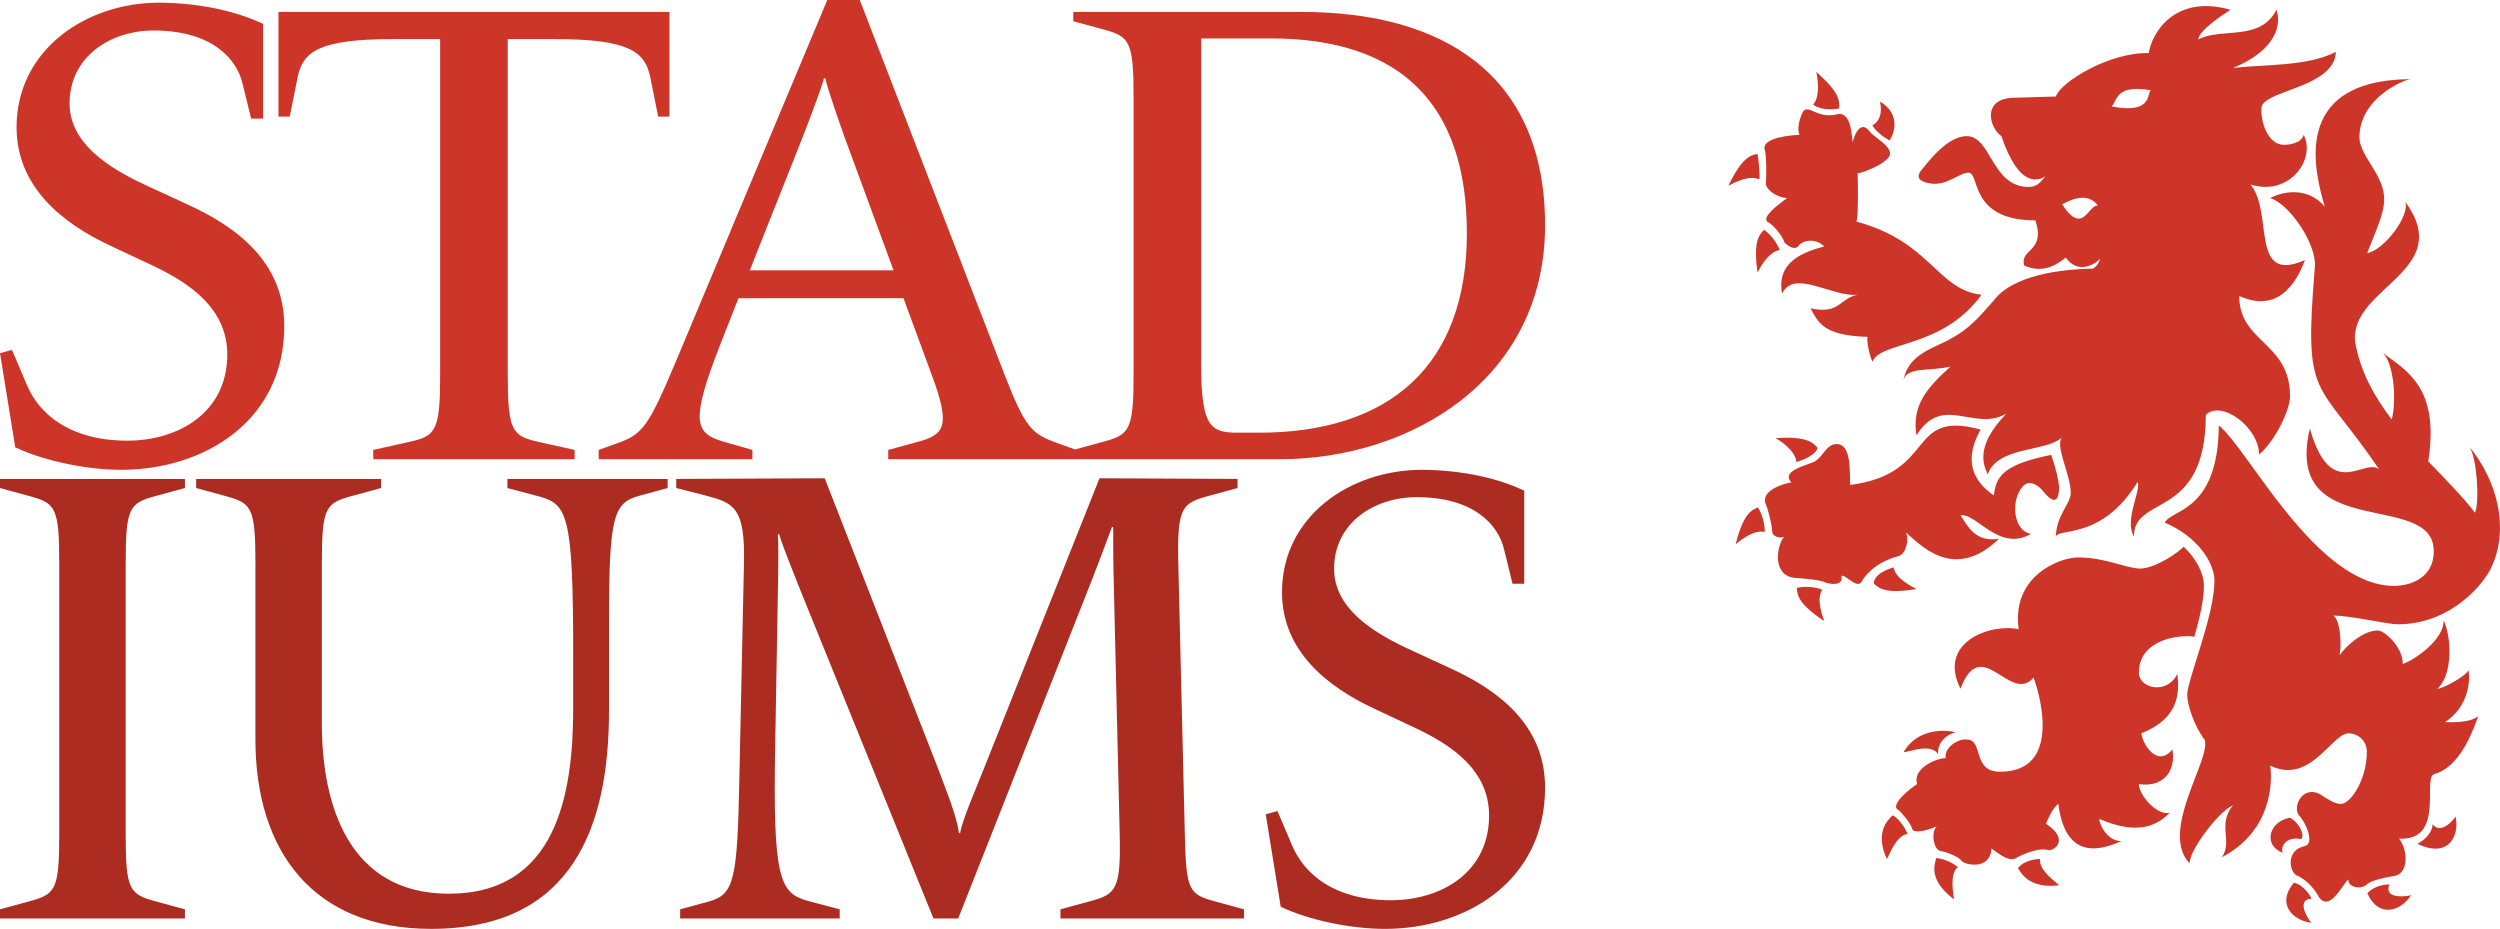
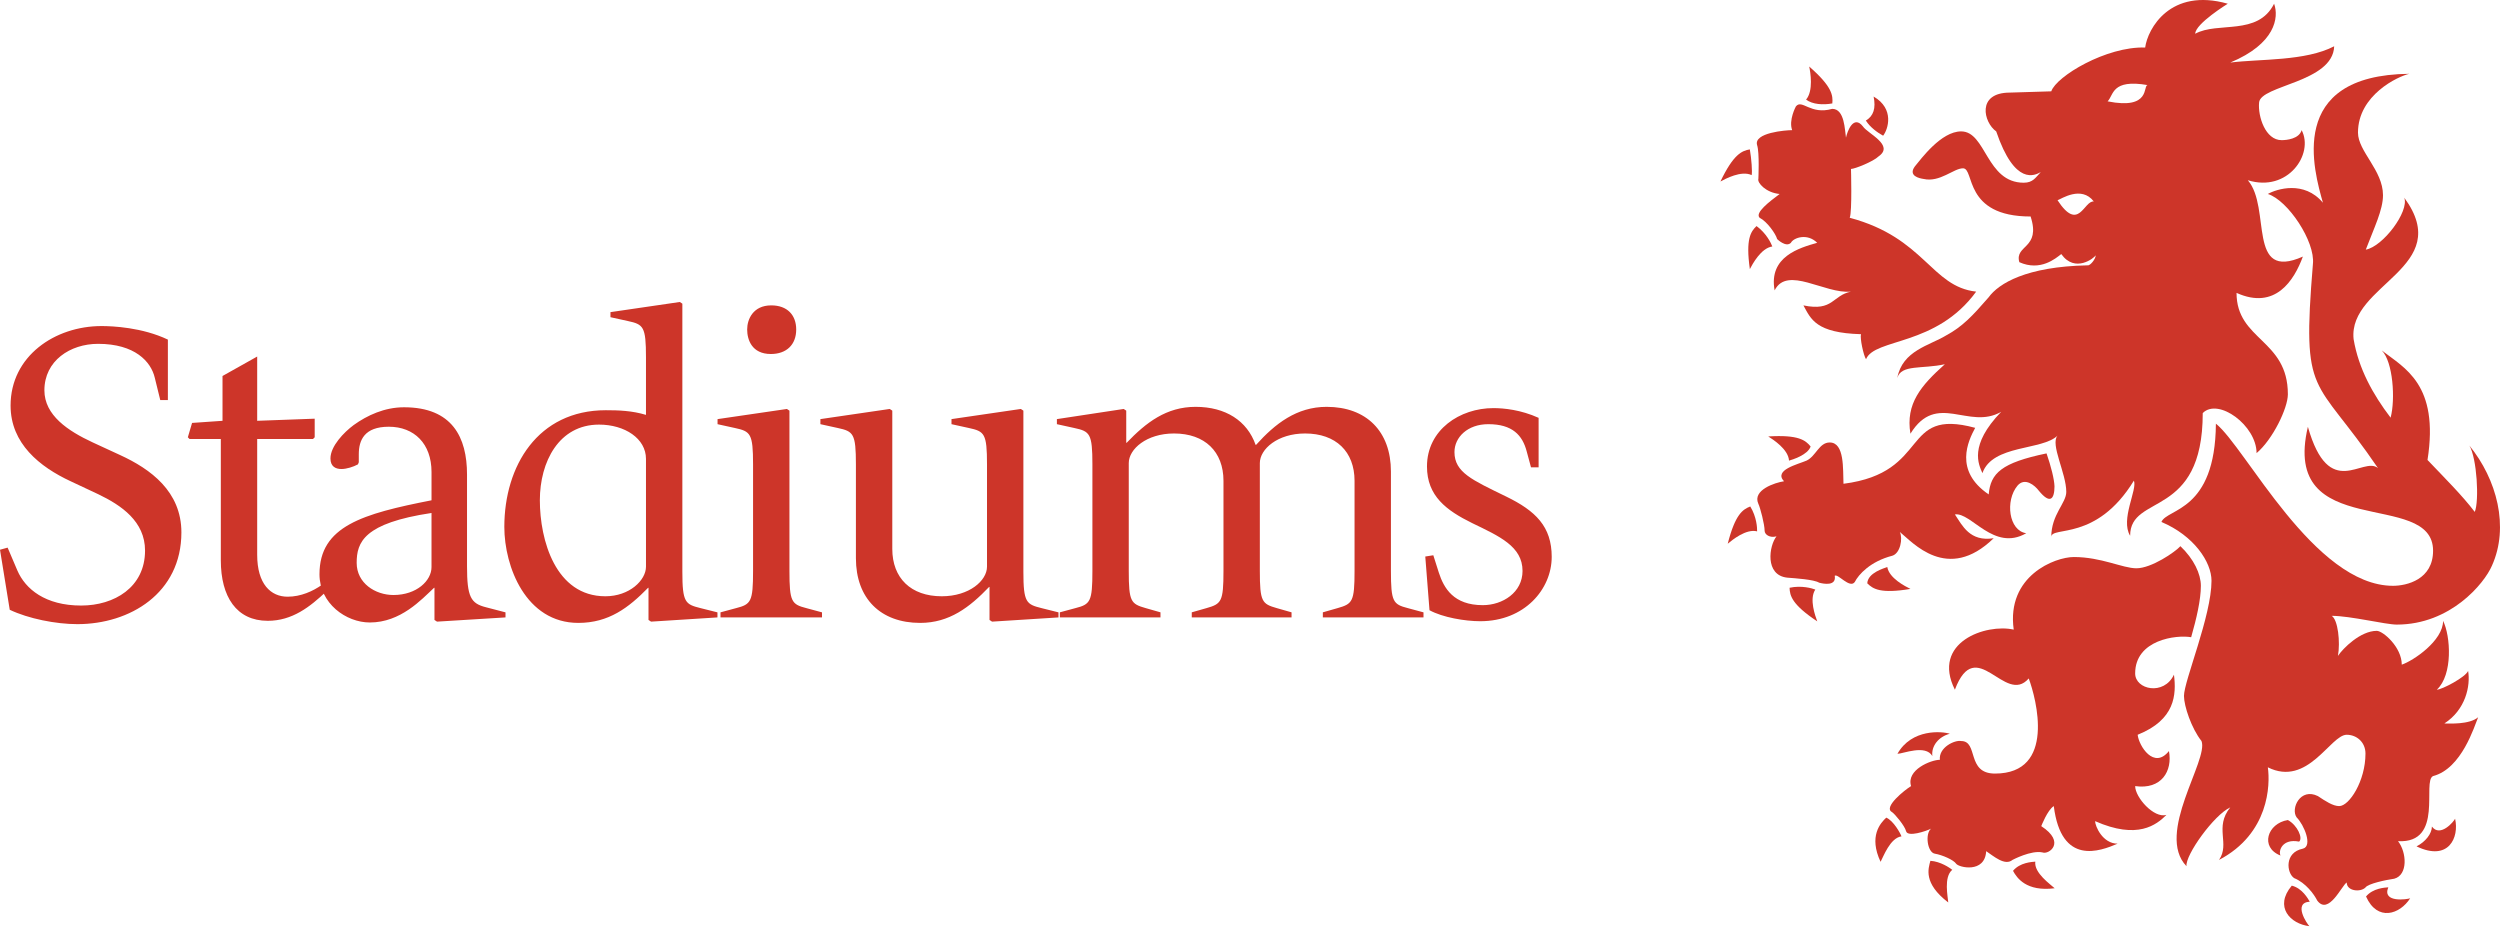
- <svg xmlns="http://www.w3.org/2000/svg" width="1375.156" height="510.935" viewBox="0 0 363.843 135.185" version="1.1" id="svg1">
+ <svg xmlns="http://www.w3.org/2000/svg" width="1361.08" height="504.238" viewBox="0 0 360.119 133.413" version="1.1" id="svg1">
  <defs id="defs1" />
-   <g id="layer1" transform="translate(-18.09469,-64.6993)">
+   <g id="layer1" transform="translate(-21.81889,-65.58523)">
    <g id="g1" transform="translate(-1.537188,8.992416)">
-       <g id="g2" transform="matrix(1.627496,0,0,1.627496,-35.08993,-5.856614)" style="stroke-width:0.614">
-         <g id="g3" transform="matrix(0.8544736,0,0,0.8544736,4.893081,5.129295)" style="stroke-width:0.719">
-           <path d="m 63.372,72.385 c 0,-6.727 -5.062,-10.402 -10.055,-12.69 l -4.507,-2.08 c -4.022,-1.872 -7.905,-4.438 -7.905,-8.529 0,-4.854 4.23,-7.628 8.807,-7.628 6.033,0 8.668,2.913 9.292,5.548 l 0.901,3.675 h 1.248 v -9.916 c -4.23,-2.011 -9.084,-2.219 -10.887,-2.219 -7.628,0 -14.909,4.924 -14.909,13.037 0,6.241 4.785,10.055 9.847,12.413 l 4.577,2.15 c 3.745,1.803 7.628,4.438 7.628,9.223 0,6.033 -5.062,9.015 -10.471,9.015 -5.894,0 -9.154,-2.704 -10.471,-5.756 l -1.595,-3.745 -1.248,0.347 1.595,9.847 c 3.051,1.456 7.559,2.358 11.095,2.358 8.599,0 17.059,-5.062 17.059,-15.048 z M 103.68,50.471 V 39.515 H 62.766 v 10.957 h 1.179 l 0.832,-4.161 c 0.555,-2.635 2.219,-3.953 9.986,-3.953 h 4.924 v 35.019 c 0,5.964 -0.416,6.518 -3.259,7.143 l -3.745,0.832 v 0.971 H 93.763 V 85.352 L 90.019,84.52 C 87.176,83.896 86.76,83.341 86.76,77.377 V 42.358 h 4.924 c 7.767,0 9.431,1.318 9.986,3.953 l 0.832,4.161 z m 42.596,35.852 v -0.971 l -1.942,-0.693 c -2.704,-0.971 -3.398,-1.526 -5.617,-7.281 l -15.117,-39.111 h -3.398 l -15.741,37.585 c -2.982,7.073 -3.537,7.836 -6.241,8.807 l -1.942,0.693 v 0.971 h 16.088 v -0.971 l -2.913,-0.832 c -3.121,-0.901 -3.675,-2.011 -0.347,-10.471 l 1.803,-4.577 h 17.267 l 2.913,7.905 c 2.08,5.548 1.387,6.38 -1.456,7.143 l -3.051,0.832 v 0.971 z M 127.136,66.56 h -15.048 l 5.617,-14.146 c 0,0 1.942,-4.993 2.15,-5.964 h 0.139 c 0.208,1.11 1.942,5.964 1.942,5.964 z m 68.184,-4.715 c 0,-15.88 -10.818,-22.329 -25.45,-22.329 h -23.924 v 0.971 l 3.051,0.832 c 2.843,0.763 3.259,1.179 3.259,7.143 v 28.917 c 0,5.964 -0.416,6.38 -3.259,7.143 l -3.051,0.832 v 0.971 h 21.636 c 13.522,0 27.738,-8.252 27.738,-24.479 z m -8.183,0.832 c 0,13.938 -8.183,20.873 -21.774,20.873 h -2.219 c -2.843,0 -3.814,-0.624 -3.814,-7.143 V 42.289 h 7.281 c 13.522,0 20.526,6.796 20.526,20.388 z" id="text1" style="-inkscape-font-specification:'LeMonde Livre';fill:#cd3529;stroke-width:1.079;stroke-linecap:round" aria-label="STAD" />
-           <path d="m 52.977,134.386 v -0.954 l -2.998,-0.818 c -2.794,-0.75 -3.203,-1.158 -3.203,-7.019 V 97.178 c 0,-5.861 0.409,-6.27 3.203,-7.019 L 52.977,89.341 v -0.954 H 33.623 v 0.954 l 2.998,0.818 c 2.794,0.75 3.203,1.159 3.203,7.019 v 28.417 c 0,5.861 -0.409,6.27 -3.203,7.019 l -2.998,0.818 v 0.954 z m 50.515,-45.045 v -0.954 H 86.727 v 0.954 l 3.339,0.886 c 2.93,0.818 3.544,1.908 3.544,16.492 v 5.656 c 0,9.064 -1.772,19.422 -13.016,19.422 -10.495,0 -13.289,-9.336 -13.289,-17.786 V 97.178 c 0,-5.861 0.409,-6.27 3.203,-7.019 l 2.998,-0.818 v -0.954 H 54.153 v 0.954 l 2.998,0.818 c 2.794,0.75 3.203,1.159 3.203,7.019 v 18.468 c 0,11.721 6.065,19.831 18.4,19.831 14.924,0 18.604,-10.904 18.604,-22.829 v -9.404 c 0,-10.972 0.477,-12.335 3.135,-13.084 z m 59.646,0 v -0.954 l -14.447,-0.068 -11.994,30.121 c -0.886,2.249 -2.385,5.656 -2.59,7.019 h -0.136 c -0.136,-1.636 -1.567,-5.111 -2.249,-6.951 l -11.789,-30.189 -15.538,0.068 v 0.954 l 3.203,0.818 c 2.794,0.75 4.021,1.227 3.884,7.019 l -0.477,22.284 c -0.204,10.972 -0.545,12.403 -3.203,13.152 l -2.998,0.818 v 0.954 h 16.696 v -0.954 l -3.339,-0.886 c -2.93,-0.818 -3.68,-2.249 -3.407,-16.492 l 0.273,-15.674 c 0.068,-3.067 0.068,-5.588 0,-6.201 h 0.136 c 0.477,1.567 1.431,3.816 2.249,5.929 l 13.902,34.278 h 2.59 l 13.834,-35.028 c 0.886,-2.249 1.772,-4.634 2.249,-5.929 h 0.136 c 0,1.908 0,3.748 0.068,6.201 l 0.613,25.964 c 0.136,5.861 -0.409,6.27 -3.203,7.019 l -2.998,0.818 v 0.954 h 19.217 v -0.954 l -2.998,-0.818 c -2.794,-0.75 -3.067,-1.158 -3.203,-7.019 L 156.936,97.178 c -0.136,-5.861 0.409,-6.27 3.203,-7.019 z m 32.183,31.348 c 0,-6.61 -4.975,-10.222 -9.881,-12.471 l -4.43,-2.044 c -3.953,-1.84 -7.769,-4.361 -7.769,-8.382 0,-4.77 4.157,-7.496 8.655,-7.496 5.929,0 8.518,2.862 9.132,5.452 l 0.886,3.612 h 1.227 v -9.745 c -4.157,-1.976 -8.927,-2.181 -10.699,-2.181 -7.496,0 -14.652,4.838 -14.652,12.812 0,6.133 4.702,9.881 9.677,12.198 l 4.498,2.113 c 3.68,1.772 7.496,4.361 7.496,9.064 0,5.929 -4.975,8.859 -10.29,8.859 -5.793,0 -8.995,-2.658 -10.29,-5.656 l -1.567,-3.68 -1.227,0.341 1.567,9.677 c 2.998,1.431 7.428,2.317 10.904,2.317 8.45,0 16.764,-4.975 16.764,-14.788 z" id="text2" style="-inkscape-font-specification:'LeMonde Livre';fill:#ad2c22;stroke-width:1.079;stroke-linecap:round" aria-label="IUMS" />
-         </g>
+       <g id="g2" transform="matrix(1.627496,0,0,1.627496,-35.08993,-6.641366)" style="stroke-width:0.614">
+         <path d="m 51.967,85.978 c 0,-3.63 -2.732,-5.614 -5.427,-6.849 l -2.433,-1.123 c -2.171,-1.01 -4.266,-2.395 -4.266,-4.603 0,-2.62 2.283,-4.117 4.753,-4.117 3.256,0 4.678,1.572 5.015,2.994 l 0.487,1.983 h 0.674 v -5.352 c -2.283,-1.085 -4.903,-1.198 -5.876,-1.198 -4.117,0 -8.046,2.657 -8.046,7.036 0,3.368 2.582,5.427 5.314,6.699 l 2.47,1.16 c 2.021,0.973 4.117,2.395 4.117,4.977 0,3.256 -2.732,4.865 -5.651,4.865 -3.181,0 -4.94,-1.46 -5.651,-3.106 l -0.861,-2.021 -0.674,0.187 0.861,5.314 c 1.647,0.786 4.079,1.272 5.988,1.272 4.641,0 9.206,-2.732 9.206,-8.121 z m 12.846,5.202 -0.412,-0.561 c -0.786,0.561 -1.871,1.048 -3.031,1.048 -1.497,0 -2.695,-1.123 -2.695,-3.705 V 77.708 h 4.94 l 0.15,-0.15 v -1.647 l -5.09,0.187 V 70.41 l -3.069,1.722 v 3.967 l -2.695,0.187 -0.374,1.272 0.15,0.15 h 2.769 v 10.741 c 0,3.218 1.385,5.352 4.154,5.352 2.171,0 3.742,-1.235 5.202,-2.62 z m 15.84,2.32 V 93.052 L 78.931,92.603 C 77.584,92.266 77.247,91.704 77.247,88.972 V 80.851 c 0,-3.293 -1.31,-5.95 -5.576,-5.95 -1.722,0 -3.256,0.711 -4.453,1.572 -0.861,0.636 -2.058,1.871 -2.058,2.957 0,0.711 0.449,0.936 0.973,0.936 0.449,0 1.048,-0.187 1.46,-0.412 l 0.075,-0.187 v -0.711 c 0,-1.235 0.487,-2.433 2.657,-2.433 2.245,0 3.78,1.497 3.78,4.004 v 2.507 c -6.1,1.198 -9.917,2.283 -9.917,6.549 0,2.582 2.358,4.266 4.453,4.266 2.732,0 4.566,-2.021 5.688,-3.069 h 0.037 v 2.844 l 0.225,0.15 z m -6.549,-4.453 c 0,1.198 -1.31,2.47 -3.368,2.47 -1.609,0 -3.256,-1.048 -3.256,-2.844 0,-1.834 0.636,-3.518 6.624,-4.416 z m 25.308,4.453 V 93.052 L 97.915,92.677 C 96.568,92.341 96.306,92.191 96.306,89.459 V 65.732 l -0.225,-0.15 -6.138,0.898 v 0.449 l 1.534,0.337 c 1.385,0.299 1.609,0.487 1.609,3.218 v 5.09 c -1.235,-0.374 -2.433,-0.412 -3.555,-0.412 -6.025,0 -8.982,4.94 -8.982,10.329 0,3.518 1.909,8.495 6.549,8.495 2.695,0 4.453,-1.347 6.175,-3.106 h 0.037 v 2.844 l 0.225,0.15 z m -6.325,-4.491 c 0,1.198 -1.46,2.62 -3.593,2.62 -4.416,0 -5.801,-4.977 -5.801,-8.495 0,-3.406 1.684,-6.699 5.239,-6.699 2.283,0 4.154,1.235 4.154,3.031 z M 106.383,68.015 c 0,-1.272 -0.786,-2.133 -2.208,-2.133 -1.609,0 -2.133,1.235 -2.133,2.133 0,0.898 0.412,2.171 2.096,2.171 1.385,0 2.245,-0.823 2.245,-2.171 z m 2.283,25.486 v -0.449 l -1.385,-0.374 c -1.31,-0.337 -1.497,-0.561 -1.497,-3.293 v -14.184 l -0.225,-0.15 -6.138,0.898 v 0.449 l 1.534,0.337 c 1.385,0.299 1.609,0.487 1.609,3.218 v 9.431 c 0,2.732 -0.187,2.957 -1.497,3.293 l -1.385,0.374 v 0.449 z m 20.93,0 v -0.449 l -1.497,-0.374 c -1.347,-0.337 -1.609,-0.487 -1.609,-3.218 V 75.2 l -0.225,-0.15 -6.138,0.898 v 0.449 l 1.534,0.337 c 1.385,0.299 1.609,0.487 1.609,3.218 v 9.057 c 0,1.235 -1.572,2.62 -4.004,2.62 -2.732,0 -4.379,-1.609 -4.379,-4.192 V 75.2 l -0.225,-0.15 -6.138,0.898 v 0.449 l 1.534,0.337 c 1.385,0.299 1.609,0.487 1.609,3.218 v 8.308 c 0,3.555 2.171,5.726 5.688,5.726 2.582,0 4.379,-1.385 6.1,-3.181 h 0.037 v 2.919 l 0.225,0.15 z m 32.307,0 v -0.449 l -1.385,-0.374 c -1.31,-0.337 -1.497,-0.561 -1.497,-3.293 V 80.589 c 0,-3.555 -2.171,-5.726 -5.689,-5.726 -2.657,0 -4.566,1.497 -6.25,3.368 h -0.037 c -0.748,-2.133 -2.657,-3.368 -5.314,-3.368 -2.582,0 -4.379,1.385 -6.1,3.181 h -0.037 v -2.844 l -0.225,-0.15 -5.913,0.898 v 0.449 l 1.534,0.337 c 1.385,0.299 1.609,0.487 1.609,3.218 v 9.431 c 0,2.732 -0.187,2.957 -1.497,3.293 l -1.385,0.374 v 0.449 h 8.907 v -0.449 l -1.31,-0.374 c -1.31,-0.374 -1.497,-0.561 -1.497,-3.293 v -9.543 c 0,-1.235 1.572,-2.62 4.004,-2.62 2.732,0 4.379,1.609 4.379,4.192 v 7.971 c 0,2.732 -0.187,2.919 -1.497,3.293 l -1.31,0.374 v 0.449 h 8.832 v -0.449 l -1.31,-0.374 c -1.31,-0.374 -1.497,-0.561 -1.497,-3.293 v -9.543 c 0,-1.235 1.572,-2.62 4.004,-2.62 2.732,0 4.379,1.609 4.379,4.192 v 7.971 c 0,2.732 -0.187,2.919 -1.497,3.293 l -1.31,0.374 v 0.449 z m 11.349,-5.352 c 0,-2.695 -1.422,-4.079 -4.042,-5.352 -2.994,-1.46 -4.566,-2.133 -4.566,-3.93 0,-1.31 1.16,-2.47 2.994,-2.47 2.133,0 3.031,0.973 3.406,2.433 l 0.374,1.385 h 0.674 v -4.379 c -1.572,-0.711 -3.069,-0.861 -4.004,-0.861 -2.957,0 -5.876,1.909 -5.876,5.165 0,2.62 1.722,3.892 4.004,5.015 2.395,1.16 4.453,2.058 4.453,4.229 0,1.909 -1.759,3.031 -3.518,3.031 -2.582,0 -3.443,-1.497 -3.892,-2.882 l -0.487,-1.534 -0.711,0.112 0.374,4.753 c 1.16,0.636 3.144,0.973 4.491,0.973 3.93,0 6.325,-2.844 6.325,-5.688 z" id="text1-8" style="font-size:37.424px;line-height:1.1;font-family:'LeMonde Livre';-inkscape-font-specification:'LeMonde Livre';letter-spacing:-1.487px;fill:#cd3529;stroke-width:0.497;stroke-linecap:round" aria-label="Stadiums" />
      </g>
      <g fill-rule="evenodd" clip-rule="evenodd" id="g46" transform="matrix(1.100274,0,0,1.100274,220.7293,18.51153)" style="stroke-width:3.119">
        <path d="m 89.589,98.285 c -0.035,-0.955 -0.45,-2.605 -1.042,-4.316 -5.9,1.229 -7.327,2.586 -7.573,5.371 -4.59,-3.113 -2.684,-7.005 -1.769,-8.717 -9.867,-2.673 -5.688,5.85 -17.242,7.324 -0.082,-1.885 0.163,-5.408 -1.803,-5.408 -1.394,0 -1.803,1.801 -3.032,2.375 -1.147,0.491 -4.344,1.229 -2.951,2.704 -1.147,0.164 -4.179,1.146 -3.359,2.949 0.246,0.494 0.819,2.705 0.819,3.525 0,0.49 0.656,0.982 1.557,0.736 -0.982,1.229 -1.557,5.08 1.394,5.408 1.065,0.082 3.523,0.246 4.179,0.656 0.574,0.164 2.294,0.49 2.049,-0.902 0.41,-0.326 1.967,1.721 2.623,0.82 0.491,-0.984 2.048,-2.705 4.917,-3.443 1.065,-0.326 1.394,-2.293 0.983,-3.113 1.638,1.312 6.227,6.721 12.29,0.82 -3.113,0.492 -4.096,-1.639 -5.079,-3.113 2.131,-0.328 5.079,4.916 9.341,2.459 -2.294,-0.328 -2.786,-4.262 -1.147,-6.229 0.983,-1.146 2.294,0 2.786,0.656 1.473,1.803 2.047,1.149 2.059,-0.562 z" fill="#cc222d" id="path34" style="fill:#cd3529;fill-opacity:1;stroke-width:3.119" />
        <path d="m 64.913,81.64 c 1.147,-2.786 9.177,-1.639 14.421,-8.849 -5.899,-0.656 -6.719,-7.047 -16.552,-9.669 0.328,-0.819 0.163,-6.392 0.163,-6.392 0.493,0 2.95,-0.983 3.606,-1.64 2.131,-1.475 -1.434,-2.99 -2.048,-3.933 -1.23,-1.558 -2.049,0.655 -2.212,1.476 -0.165,-0.984 -0.165,-3.771 -1.803,-3.771 -2.868,0.821 -3.934,-1.31 -4.752,-0.326 0,0 -0.983,1.802 -0.492,3.113 -0.819,0 -5.081,0.328 -4.588,1.966 0.327,0.983 0.163,4.425 0.163,4.425 -0.163,0.491 0.984,1.803 2.786,1.967 -1.311,0.983 -3.276,2.458 -2.622,3.114 0.983,0.491 2.13,2.131 2.293,2.785 0,0 1.148,1.147 1.803,0.492 0.328,-0.655 2.131,-1.311 3.442,0 -2.295,0.656 -6.393,1.803 -5.572,6.228 1.639,-3.278 6.555,0.492 9.996,0.165 -2.458,0.491 -2.294,2.623 -6.227,1.802 0.983,1.803 1.639,3.606 7.539,3.77 -0.165,0.491 0.328,2.786 0.656,3.277 z m 38.675,21.305 c 0.738,-1.803 7.049,-1.311 7.131,-12.865 3.852,3.031 12.865,21.224 23.189,21.224 1.803,0 5.244,-0.82 5.244,-4.59 0,-8.193 -19.994,-0.982 -16.389,-16.225 2.785,9.834 7.211,3.769 9.178,5.409 -8.357,-12.292 -9.996,-8.85 -8.521,-26.714 0.328,-2.95 -3.277,-8.359 -5.9,-9.178 1.146,-0.655 4.754,-1.802 7.211,1.146 -1.146,-4.097 -4.916,-16.715 11.309,-16.88 -1.475,0.328 -6.719,2.787 -6.719,7.703 0,2.458 3.275,4.917 3.275,8.194 0,1.922 -1.164,4.265 -2.252,7.125 2.252,-0.405 5.695,-4.994 5.039,-6.797 6.721,9.177 -7.375,11.308 -6.637,18.505 0.648,3.861 2.523,7.24 4.846,10.291 0.645,-2.41 0.316,-7.328 -1.158,-8.803 2.949,2.294 7.553,4.423 5.988,14.339 2.295,2.41 4.543,4.639 6.189,6.803 0.605,-1.475 0.277,-7.047 -0.705,-8.686 3.604,4.426 5.244,10.653 2.949,15.733 -0.984,2.295 -5.408,7.703 -12.455,7.703 -1.477,0 -6.064,-1.146 -8.523,-1.146 0.82,0.49 1.148,3.439 0.82,5.244 0.656,-0.984 2.949,-3.279 5.08,-3.279 0.818,0 3.277,2.131 3.277,4.426 1.477,-0.492 5.408,-3.115 5.408,-5.736 0.984,1.967 1.311,7.047 -0.818,9.014 0.656,0 3.77,-1.639 4.096,-2.459 0.328,1.967 -0.326,5.082 -3.113,6.883 0.656,0 3.279,0.166 4.426,-0.818 -0.49,1.146 -2.131,6.719 -5.9,7.703 -1.475,0.656 1.475,8.85 -4.588,8.521 1.146,1.477 1.311,4.426 -0.492,4.916 -1.148,0.164 -3.441,0.656 -3.77,1.148 -0.656,0.656 -2.457,0.49 -2.457,-0.656 -0.656,0.41 -2.377,4.344 -3.854,2.377 -0.408,-0.82 -1.514,-2.336 -3.031,-2.949 -0.982,-0.656 -1.311,-3.359 1.146,-3.854 1.312,-0.326 0.166,-3.113 -0.818,-4.096 -0.818,-1.146 0.492,-3.934 2.785,-2.785 0.984,0.654 1.969,1.309 2.787,1.309 1.311,0 3.441,-3.275 3.441,-6.881 0,-1.477 -1.146,-2.459 -2.457,-2.459 -2.131,0 -5.082,6.883 -10.326,4.262 0.328,2.293 0.164,8.686 -6.391,12.125 1.475,-2.129 -0.656,-4.26 1.475,-6.881 -2.131,0.984 -5.9,6.227 -5.736,7.703 -4.098,-4.262 2.949,-13.932 1.967,-16.389 -1.312,-1.641 -2.295,-4.59 -2.295,-5.9 0,-1.967 3.605,-10.488 3.605,-15.078 10e-4,-2.458 -2.294,-5.897 -6.556,-7.702 z" fill="#cd3529" id="path36" style="stroke-width:3.119" />
        <path d="m 70.156,143.426 c 0.206,0.82 2.623,0 3.278,-0.328 -0.82,0.656 -0.492,3.115 0.491,3.277 0.984,0.164 2.458,0.818 2.786,1.312 0.328,0.49 3.769,1.311 3.934,-1.641 0.982,0.656 2.458,1.969 3.441,1.146 0,0 2.459,-1.309 3.934,-0.98 0.819,0.326 3.114,-1.312 -0.164,-3.443 0,0 0.819,-2.129 1.64,-2.623 0.982,7.869 6.063,5.9 8.358,4.918 -1.967,0 -2.95,-2.295 -2.95,-2.949 5.571,2.457 8.03,0.49 9.341,-0.818 -1.639,0.49 -4.096,-2.297 -4.096,-3.77 3.439,0.49 4.916,-1.969 4.424,-4.59 -1.967,2.459 -3.932,-0.656 -4.098,-2.131 4.918,-1.967 5.082,-5.244 4.754,-7.867 -1.312,2.787 -5.08,1.967 -5.08,-0.164 0,-4.424 5.408,-5.08 7.332,-4.74 0.693,-2.426 1.271,-4.895 1.271,-6.73 0,-1.557 -0.92,-3.512 -2.68,-5.189 -0.68,0.764 -3.793,2.895 -5.76,2.895 -1.803,0 -4.59,-1.475 -8.195,-1.475 -2.459,0 -8.85,2.457 -7.867,9.504 -3.605,-0.818 -10.816,1.639 -7.703,7.867 2.785,-7.375 6.556,2.131 9.669,-1.475 0.982,2.623 3.604,12.455 -4.425,12.455 -3.77,0 -2.131,-4.26 -4.425,-4.26 -0.819,-0.166 -2.95,0.818 -2.786,2.457 -1.147,0 -4.425,1.312 -3.769,3.443 -0.821,0.49 -3.688,2.785 -2.5,3.398 0.371,0.247 1.681,1.804 1.845,2.501 z m -2.458,-34.58 c -0.409,0.164 -2.541,0.736 -2.622,2.131 0.738,0.736 1.721,1.393 5.654,0.736 -0.656,-0.328 -2.786,-1.393 -3.032,-2.867 z m -9.423,2.949 c -0.411,-0.16 -1.803,-0.572 -3.371,-0.234 0.035,1.043 0.306,2.193 3.626,4.4 -0.255,-0.688 -1.084,-2.92 -0.255,-4.166 z m -7.62,-7.619 c 0.014,-0.441 -0.056,-1.893 -0.896,-3.258 -0.972,0.377 -1.968,1.014 -2.951,4.879 0.563,-0.469 2.397,-1.992 3.847,-1.621 z m 4.178,-9.261 c 0.424,-0.121 2.458,-0.737 2.827,-1.85 -0.657,-0.808 -1.569,-1.562 -5.548,-1.314 0.619,0.394 2.628,1.672 2.721,3.164 z M 52.645,66.879 c -0.154,-0.414 -0.771,-1.727 -2.067,-2.673 -0.754,0.721 -1.433,1.687 -0.874,5.635 0.343,-0.648 1.461,-2.752 2.941,-2.962 z m -2.704,-9.342 c 0.101,-0.429 -0.024,-2.119 -0.239,-3.369 -1.028,0.181 -2.13,0.609 -3.85,4.206 0.644,-0.348 2.74,-1.482 4.089,-0.837 z m 7.125,-9.89 c 0.837,0.643 2.232,0.724 3.435,0.505 0.1,-1.039 -0.02,-2.214 -3.028,-4.832 0.163,0.715 0.574,3.201 -0.407,4.327 z m 7.825,2.746 c 0.554,0.887 1.536,1.584 2.262,1.984 0.646,-0.819 1.529,-3.514 -1.246,-5.128 0.315,1.532 -0.012,2.556 -1.016,3.144 z" fill="#cd3529" id="path38" style="stroke-width:3.119" />
        <path d="m 73.598,133.594 c -0.163,-1.312 0.82,-2.541 2.284,-2.92 -0.99,-0.326 -4.987,-0.688 -6.855,2.625 0.732,-0.004 3.67,-1.264 4.571,0.295 z m -4.043,10.515 c -0.148,-0.416 -1.038,-2.037 -1.99,-2.455 -0.765,0.709 -2.326,2.428 -0.745,5.787 0.352,-0.644 1.251,-3.142 2.735,-3.332 z m 6.649,4.377 c -0.348,-0.271 -1.531,-1.09 -2.863,-1.178 -0.265,1.008 -0.972,2.92 2.34,5.455 -0.047,-0.73 -0.628,-3.322 0.523,-4.277 z m 10.871,-1.07 c -0.44,0.039 -2.004,0.107 -2.917,1.203 0.493,0.918 1.731,2.756 5.452,2.283 -0.532,-0.504 -2.725,-2.002 -2.535,-3.486 z m 46.216,3.361 c -0.439,0.037 -2.004,0.105 -2.916,1.201 1.484,3.328 4.434,2.346 5.779,0.234 -0.361,0.145 -3.72,0.638 -2.863,-1.435 z M 139,142.826 c -0.01,0.928 -0.832,1.992 -2.014,2.592 4.215,2.023 5.605,-1.178 5.049,-3.619 -0.152,0.359 -1.939,2.486 -3.035,1.027 z m -15.992,9.834 c -0.229,-0.379 -0.969,-1.758 -2.354,-2.1 -2.35,2.785 -0.18,5.014 2.307,5.305 -0.289,-0.263 -2.193,-3.072 0.047,-3.205 z m -1.395,-7.865 c 0.537,-0.428 -0.215,-2.148 -1.471,-2.826 -2.705,0.434 -3.688,3.588 -0.965,4.648 -0.306,-0.609 0.235,-2.252 2.436,-1.822 z M 71.304,56.402 c 0.819,-0.984 3.441,-4.589 6.063,-4.589 3.278,0 3.278,6.719 8.194,6.719 1.229,0 1.557,-0.696 2.233,-1.392 -0.758,0.41 -3.38,1.885 -5.837,-5.327 -1.64,-1.147 -2.624,-5.08 1.801,-5.08 l 5.409,-0.165 c 0.654,-1.966 7.21,-5.9 12.292,-5.735 0.328,-2.459 3.277,-7.867 10.816,-5.735 0,0 -4.262,2.622 -4.262,3.932 2.949,-1.639 8.193,0.328 10.326,-3.932 0.654,1.801 0.164,5.244 -5.736,7.702 3.932,-0.491 9.832,-0.164 13.602,-2.131 -0.162,4.753 -9.67,5.082 -9.832,7.375 -0.166,1.803 0.818,4.916 2.949,4.916 0.656,0 2.295,-0.163 2.623,-1.31 1.639,3.113 -1.803,8.194 -7.047,6.556 3.113,3.604 -0.166,13.274 7.209,9.996 -1.146,3.114 -3.604,7.047 -8.686,4.753 0,6.228 6.721,6.063 6.721,13.275 0,1.803 -1.967,5.9 -4.098,7.703 0,-3.605 -4.998,-7.293 -7.047,-5.246 0,13.932 -9.506,10.489 -9.506,16.063 -1.311,-2.131 0.982,-6.066 0.492,-7.213 -4.917,8.031 -10.817,5.9 -10.817,7.375 0,-2.949 1.966,-4.426 1.966,-5.9 0,-2.457 -2.131,-6.227 -1.147,-7.375 -1.967,1.968 -8.522,1.147 -9.833,4.917 -0.493,-1.148 -1.803,-3.606 2.458,-8.031 -4.261,2.458 -8.441,-2.704 -11.882,2.868 -0.656,-3.934 1.393,-6.31 4.506,-9.096 -2.95,0.656 -5.736,0 -6.227,1.803 0.655,-3.606 4.261,-4.26 6.392,-5.572 2.131,-1.147 3.441,-2.541 5.572,-4.998 1.311,-1.803 4.917,-4.016 12.947,-4.18 0.329,0.083 1.064,-0.82 1.064,-1.311 -0.164,0.328 -2.704,2.376 -4.507,-0.165 -0.738,0.574 -2.728,2.294 -5.489,1.065 -0.656,-2.294 2.867,-1.72 1.474,-5.982 -8.849,0 -7.292,-6.31 -8.849,-6.31 -1.23,0 -3.032,1.884 -5.162,1.393 -0.573,-0.079 -2.046,-0.407 -1.145,-1.636 z M 101.787,45.75 c -4.754,-0.82 -4.426,1.311 -5.245,2.13 5.737,1.147 4.589,-2.13 5.245,-2.13 z M 94.74,60.991 c -1.64,-2.131 -4.262,-0.328 -4.753,-0.165 2.786,4.262 3.441,0 4.753,0.165 z" fill="#cd3529" id="path40" style="stroke-width:3.119" />
      </g>
    </g>
  </g>
</svg>
